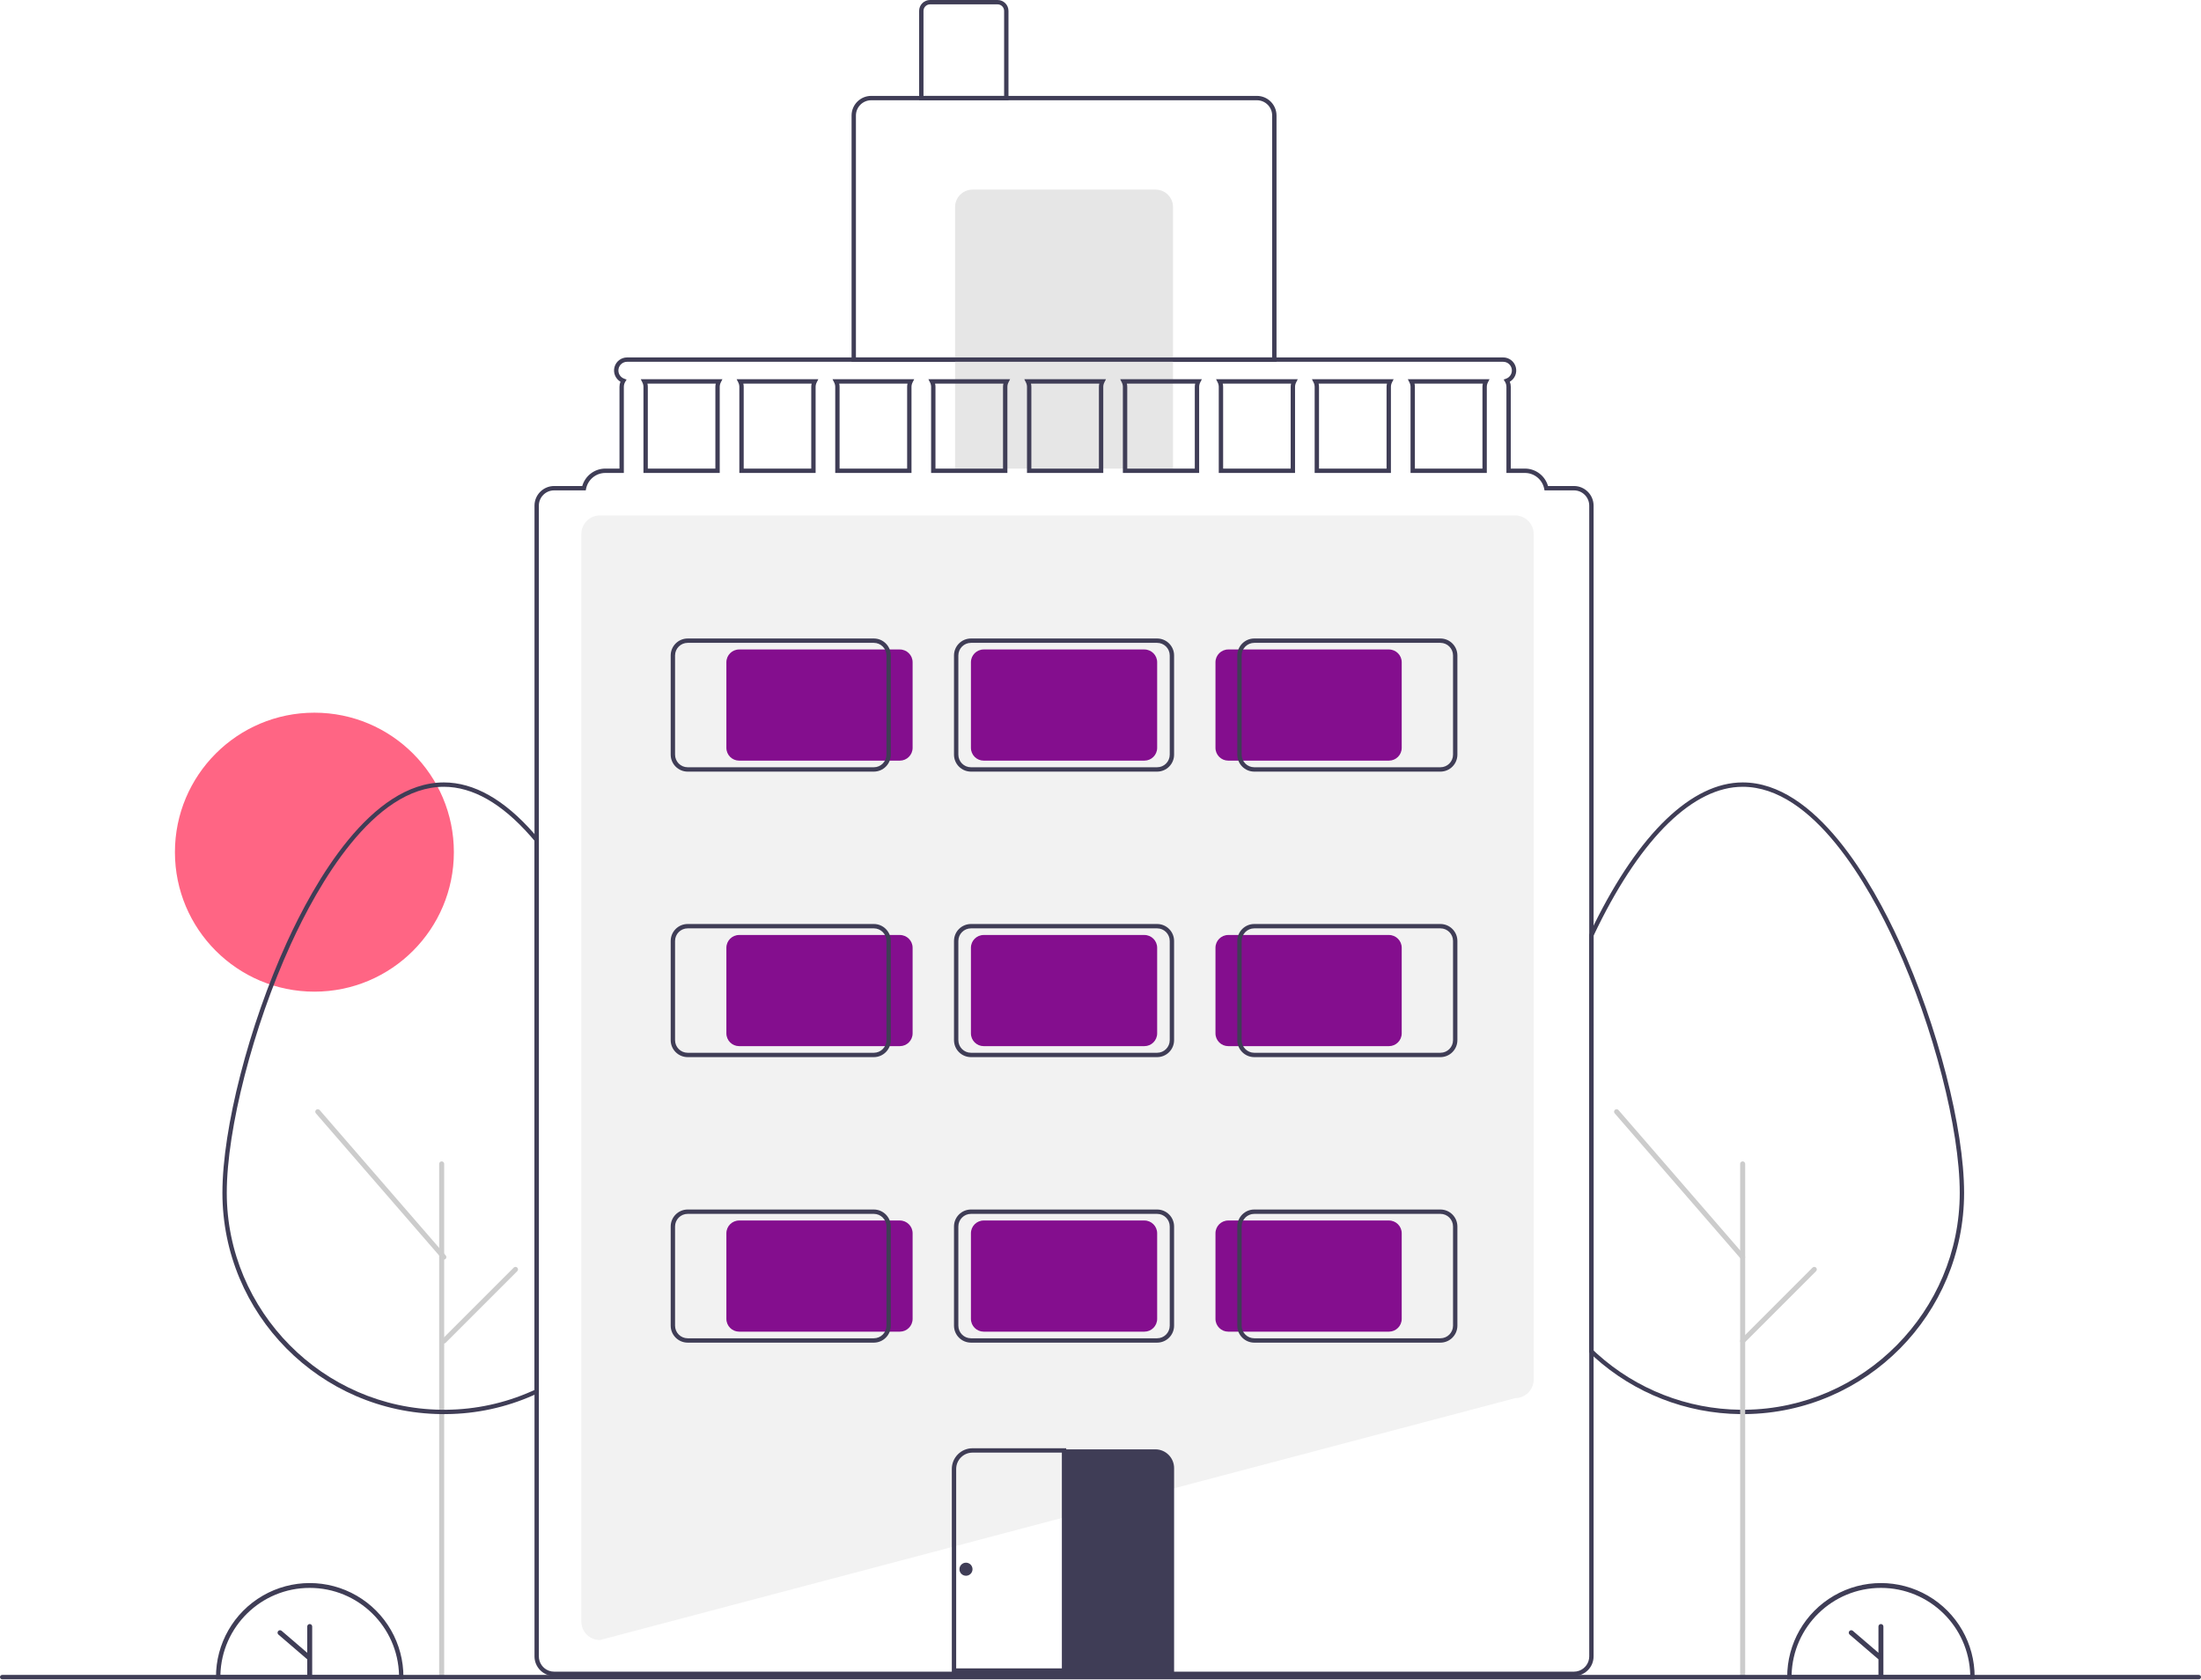
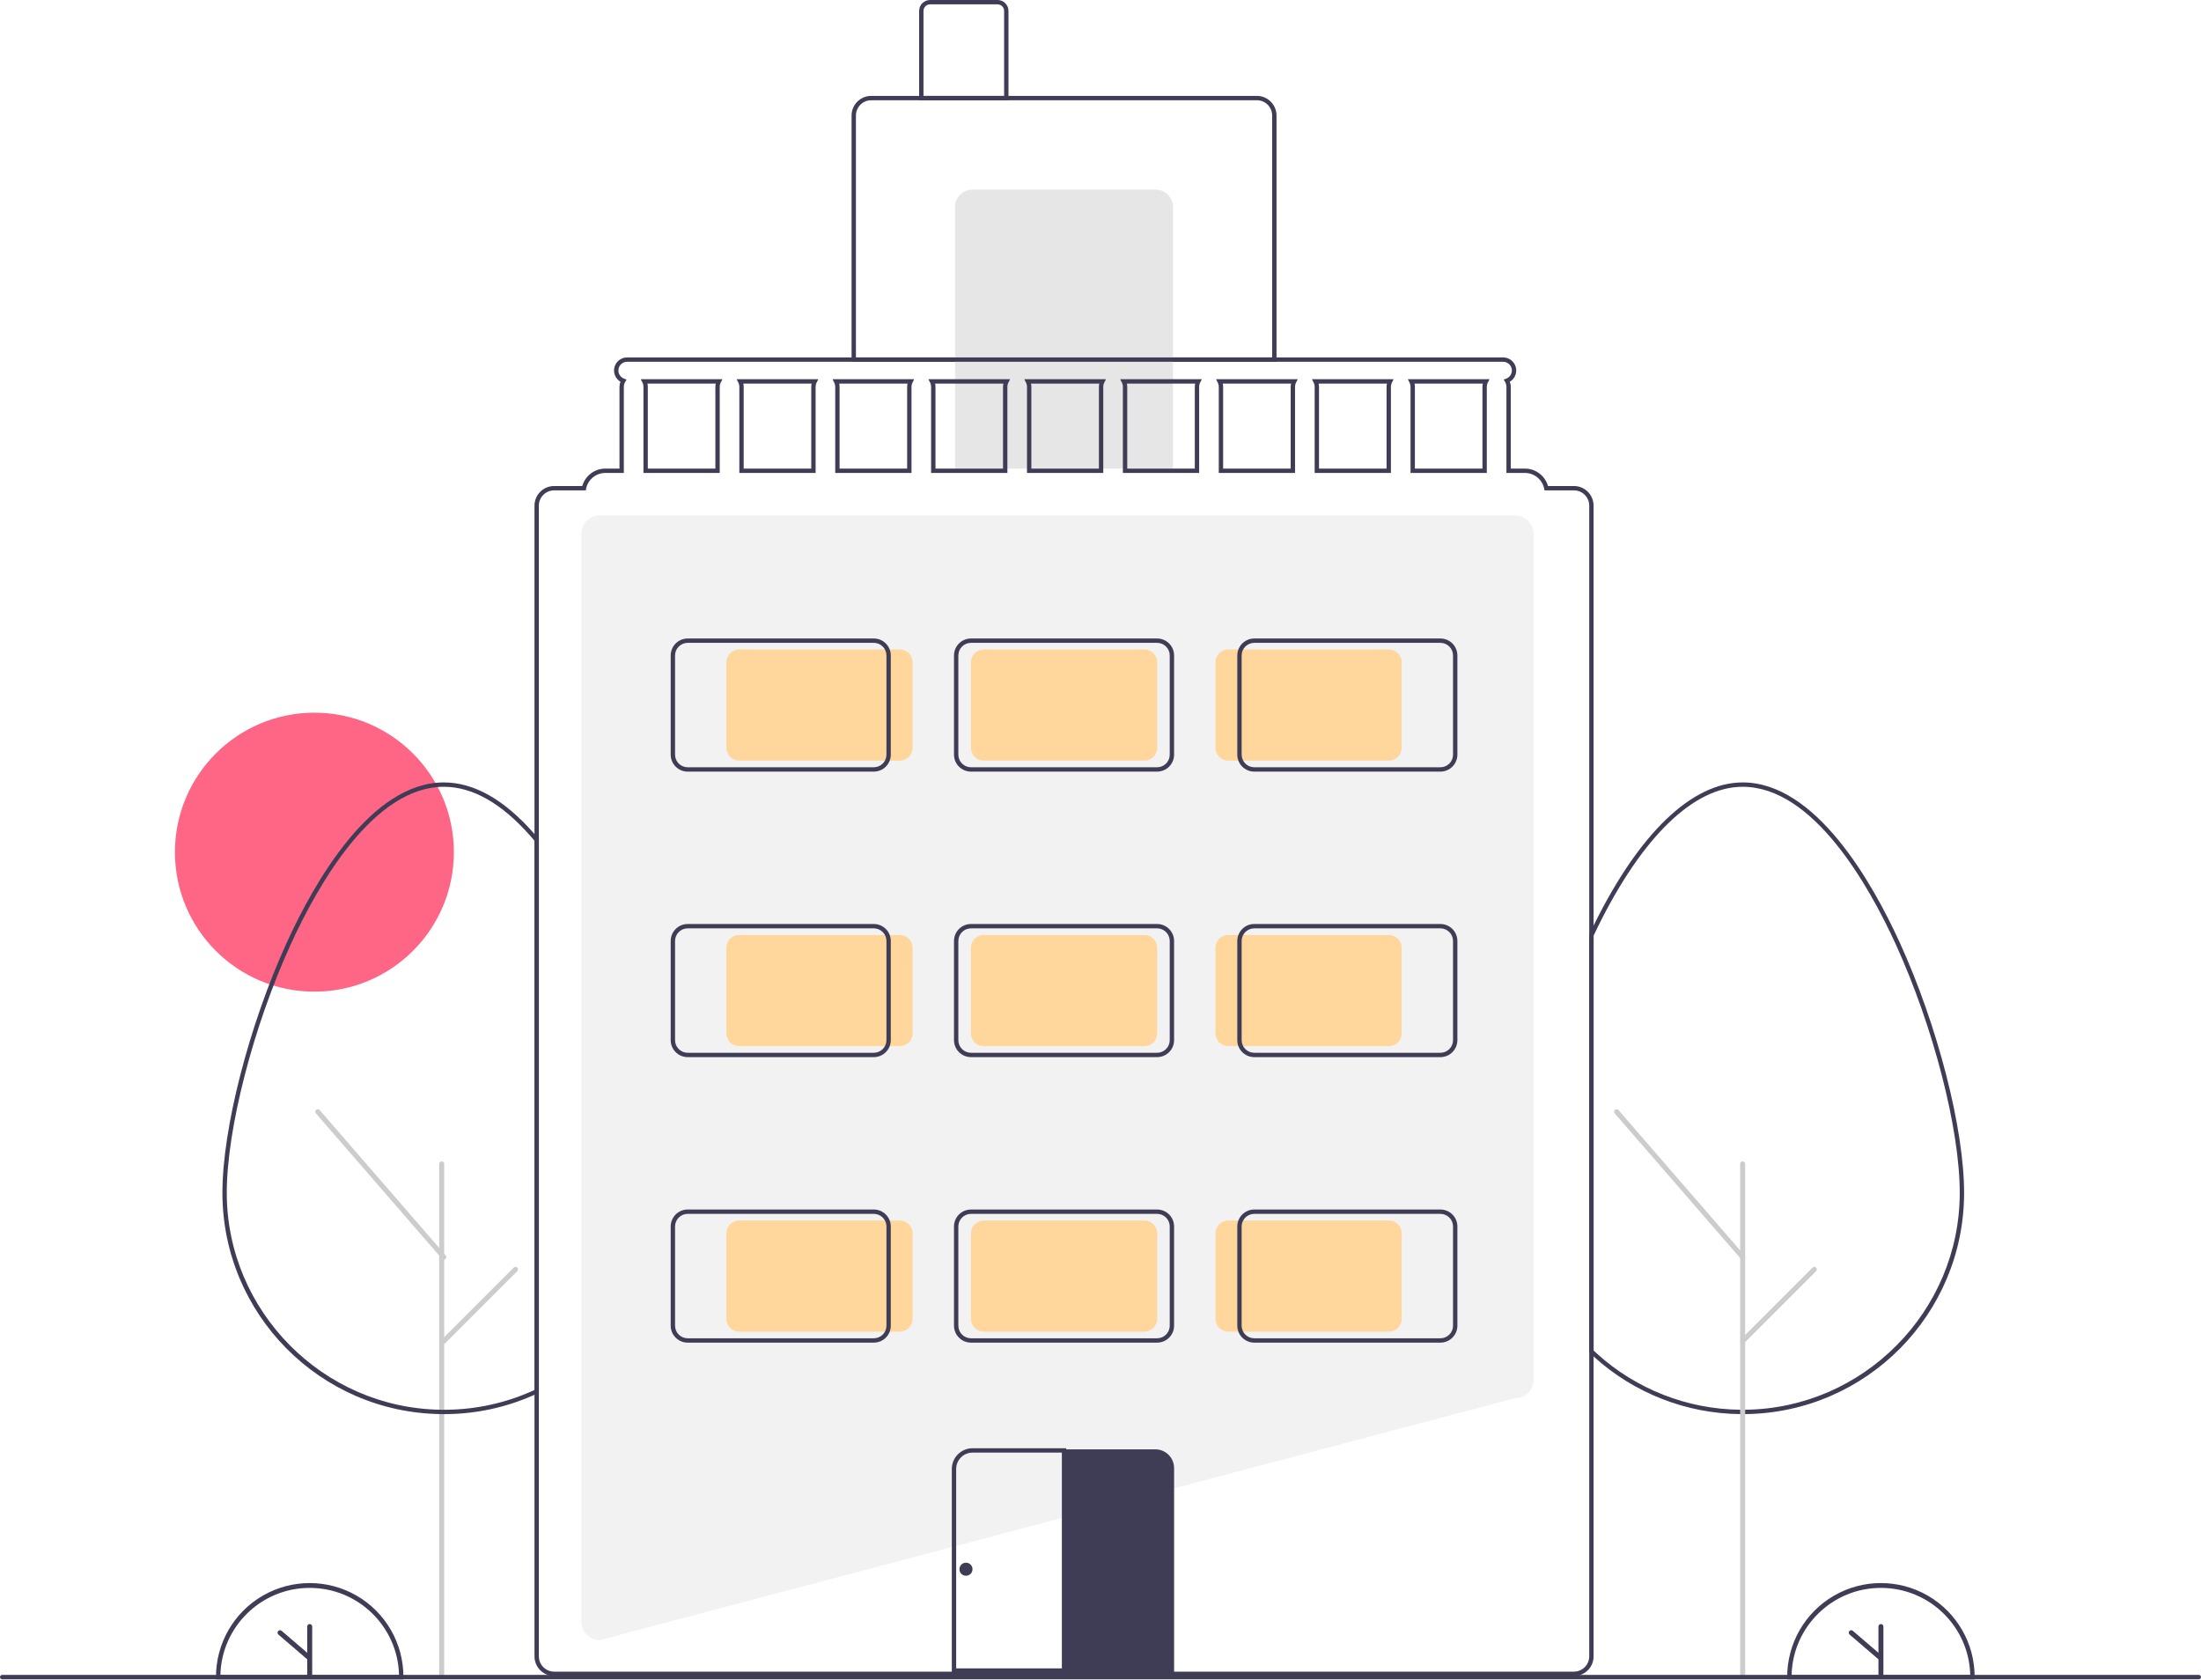
<svg xmlns="http://www.w3.org/2000/svg" id="b7941301-8f37-4054-a4d9-2beb80063dcb" data-name="Layer 1" width="1010" height="770.563" viewBox="0 0 1010 770.563">
  <circle cx="144.272" cy="391" r="64" fill="#ff6584" />
  <path d="M370.337,817.218h-.065a8.51,8.51,0,0,1-8.5-8.5v-499a8.51,8.51,0,0,1,8.5-8.5h420a8.509,8.509,0,0,1,8.5,8.5v388a8.509,8.509,0,0,1-8.434,8.5Z" transform="translate(-95 -64.71826)" fill="#f2f2f2" />
  <path d="M680.772,230.718h-195v-113a9.01,9.01,0,0,1,9-9h177a9.01,9.01,0,0,1,9,9Zm-193-2h191v-111a7.008,7.008,0,0,0-7-7h-177a7.008,7.008,0,0,0-7,7Z" transform="translate(-95 -64.71826)" fill="#3f3d56" />
  <path d="M446.272,87h84a8,8,0,0,1,8,8V215a0,0,0,0,1,0,0h-100a0,0,0,0,1,0,0V95A8,8,0,0,1,446.272,87Z" fill="#e6e6e6" />
  <path d="M557.772,110.718h-41v-41a5.006,5.006,0,0,1,5-5h31a5.006,5.006,0,0,1,5,5Zm-39-2h37v-39a3.003,3.003,0,0,0-3-3h-31a3.003,3.003,0,0,0-3,3Z" transform="translate(-95 -64.71826)" fill="#3f3d56" />
  <path d="M894.682,713.558c-.399,0-.787,0-1.185-.01a101.522,101.522,0,0,1-66.895-26.147q-1.019-.927-2.021-1.879l-.31-.295V493.574l.095-.203c.662-1.403,1.333-2.787,2.005-4.17,20.8-42.229,45.059-65.483,68.31-65.483,33.53,0,59.533,45.994,72.05,73.41,17.405,38.124,29.56,85.364,29.56,114.88a101.576,101.576,0,0,1-100.449,101.54C895.469,713.558,895.07,713.558,894.682,713.558Zm-68.41-29.189c.554.523,1.114,1.04,1.673,1.55a99.531,99.531,0,0,0,65.588,25.629c.405.01.788-.001,1.176.01.363,0,.735,0,1.098-.009,54.312-.603,98.486-45.256,98.486-99.541,0-29.26-12.081-76.159-29.38-114.05-12.317-26.98-37.819-72.24-70.23-72.24-22.448,0-46.07,22.857-66.513,64.362-.634,1.305-1.269,2.615-1.897,3.942Z" transform="translate(-95 -64.71826)" fill="#3f3d56" />
  <path d="M894.677,834.806a1.151,1.151,0,0,1-1.151-1.151V598.787a1.151,1.151,0,1,1,2.301,0V833.656A1.151,1.151,0,0,1,894.677,834.806Z" transform="translate(-95 -64.71826)" fill="#ccc" />
  <path d="M297.677,834.806a1.151,1.151,0,0,1-1.151-1.151V598.787a1.151,1.151,0,1,1,2.301,0V833.656A1.151,1.151,0,0,1,297.677,834.806Z" transform="translate(-95 -64.71826)" fill="#ccc" />
  <path d="M894.678,642.669a1.148,1.148,0,0,1-.87-.397L835.944,575.542a1.151,1.151,0,0,1,1.739-1.508l57.864,66.73a1.151,1.151,0,0,1-.869,1.904Z" transform="translate(-95 -64.71826)" fill="#ccc" />
  <path d="M894.677,681.18a1.151,1.151,0,0,1-.813-1.964l32.879-32.88a1.15,1.15,0,0,1,1.627,1.627L895.49,680.843A1.146,1.146,0,0,1,894.677,681.18Z" transform="translate(-95 -64.71826)" fill="#ccc" />
  <path d="M1001.124,835.282H915.119v-1a43.003,43.003,0,1,1,86.005,0Zm-83.993-2H999.112a41.003,41.003,0,0,0-81.981,0Z" transform="translate(-95 -64.71826)" fill="#3f3d56" />
  <path d="M958.121,809.875a1.135,1.135,0,0,0-1.135,1.135V823.069l-11.748-10.083a1.135,1.135,0,1,0-1.479,1.723L956.986,826.061v7.085a1.135,1.135,0,1,0,2.271,0V811.01A1.135,1.135,0,0,0,958.121,809.875Z" transform="translate(-95 -64.71826)" fill="#3f3d56" />
  <path d="M280.124,835.282H194.119v-1a43.003,43.003,0,1,1,86.005,0Zm-83.993-2H278.112a41.003,41.003,0,0,0-81.981,0Z" transform="translate(-95 -64.71826)" fill="#3f3d56" />
  <path d="M237.121,809.875a1.135,1.135,0,0,0-1.135,1.135V823.069l-11.748-10.083a1.135,1.135,0,1,0-1.479,1.723L235.986,826.061v7.085a1.135,1.135,0,1,0,2.271,0V811.01A1.135,1.135,0,0,0,237.121,809.875Z" transform="translate(-95 -64.71826)" fill="#3f3d56" />
  <path d="M298.682,713.558c-.399,0-.787,0-1.185-.01A101.581,101.581,0,0,1,197.062,612.008c0-29.517,12.156-76.757,29.562-114.88,12.517-27.416,38.523-73.41,72.059-73.41,13.813,0,27.722,7.873,41.342,23.401.675.766,1.352,1.554,2.019,2.362l.229.277V703.745l-.564.273c-.673.326-1.356.632-2.039.928a100.608,100.608,0,0,1-39.827,8.603C299.469,713.558,299.07,713.558,298.682,713.558Zm0-287.84c-32.417,0-57.922,45.261-70.239,72.24-17.299,37.89-29.381,84.789-29.381,114.05,0,54.275,44.174,98.928,98.471,99.54.405.01.782.013,1.175.01.363,0,.735,0,1.098-.009a98.656,98.656,0,0,0,39.061-8.435c.472-.205.94-.412,1.404-.628V450.479c-.579-.695-1.165-1.375-1.75-2.04C325.297,433.362,311.894,425.718,298.682,425.718Z" transform="translate(-95 -64.71826)" fill="#3f3d56" />
  <path d="M298.678,642.669a1.148,1.148,0,0,1-.87-.397L239.944,575.542a1.151,1.151,0,0,1,1.739-1.508l57.864,66.73a1.151,1.151,0,0,1-.869,1.904Z" transform="translate(-95 -64.71826)" fill="#ccc" />
  <path d="M298.677,681.18a1.151,1.151,0,0,1-.813-1.964l32.879-32.88a1.15,1.15,0,0,1,1.627,1.627L299.49,680.843A1.146,1.146,0,0,1,298.677,681.18Z" transform="translate(-95 -64.71826)" fill="#ccc" />
  <path d="M389.031,238.718l.74,1.46a4.423,4.423,0,0,1,.5,2.04v39.5h35v-39.5a4.423,4.423,0,0,1,.5-2.04l.74-1.46Zm34.24,3.5v37.5h-31v-37.5a6.277,6.277,0,0,0-.18-1.5h31.36A6.277,6.277,0,0,0,423.272,242.218Zm9.76-3.5.74,1.46a4.423,4.423,0,0,1,.5,2.04v39.5h35v-39.5a4.423,4.423,0,0,1,.5-2.04l.74-1.46Zm34.24,3.5v37.5h-31v-37.5a6.277,6.277,0,0,0-.18-1.5h31.36A6.277,6.277,0,0,0,467.272,242.218Zm9.76-3.5.74,1.46a4.423,4.423,0,0,1,.5,2.04v39.5h35v-39.5a4.423,4.423,0,0,1,.5-2.04l.74-1.46Zm34.24,3.5v37.5h-31v-37.5a6.277,6.277,0,0,0-.18-1.5h31.36A6.277,6.277,0,0,0,511.272,242.218Zm9.76-3.5.74,1.46a4.423,4.423,0,0,1,.5,2.04v39.5h35v-39.5a4.423,4.423,0,0,1,.5-2.04l.74-1.46Zm34.24,3.5v37.5h-31v-37.5a6.277,6.277,0,0,0-.18-1.5h31.36A6.277,6.277,0,0,0,555.272,242.218Zm9.76-3.5.74,1.46a4.423,4.423,0,0,1,.5,2.04v39.5h35v-39.5a4.423,4.423,0,0,1,.5-2.04l.74-1.46Zm34.24,3.5v37.5h-31v-37.5a6.277,6.277,0,0,0-.18-1.5h31.36A6.277,6.277,0,0,0,599.272,242.218Zm9.76-3.5.74,1.46a4.423,4.423,0,0,1,.5,2.04v39.5h35v-39.5a4.423,4.423,0,0,1,.5-2.04l.74-1.46Zm34.24,3.5v37.5h-31v-37.5a6.277,6.277,0,0,0-.18-1.5h31.36A6.277,6.277,0,0,0,643.272,242.218Zm9.76-3.5.74,1.46a4.423,4.423,0,0,1,.5,2.04v39.5h35v-39.5a4.423,4.423,0,0,1,.5-2.04l.74-1.46Zm34.24,3.5v37.5h-31v-37.5a6.277,6.277,0,0,0-.18-1.5h31.36A6.277,6.277,0,0,0,687.272,242.218Zm9.76-3.5.74,1.46a4.423,4.423,0,0,1,.5,2.04v39.5h35v-39.5a4.423,4.423,0,0,1,.5-2.04l.74-1.46Zm34.24,3.5v37.5h-31v-37.5a6.277,6.277,0,0,0-.18-1.5h31.36A6.277,6.277,0,0,0,731.272,242.218Zm9.76-3.5.74,1.46a4.423,4.423,0,0,1,.5,2.04v39.5h35v-39.5a4.423,4.423,0,0,1,.5-2.04l.74-1.46Zm34.24,3.5v37.5h-31v-37.5a6.277,6.277,0,0,0-.18-1.5h31.36A6.277,6.277,0,0,0,775.272,242.218Zm-34.24-3.5.74,1.46a4.423,4.423,0,0,1,.5,2.04v39.5h35v-39.5a4.423,4.423,0,0,1,.5-2.04l.74-1.46Zm34.24,3.5v37.5h-31v-37.5a6.277,6.277,0,0,0-.18-1.5h31.36A6.277,6.277,0,0,0,775.272,242.218Zm-78.24-3.5.74,1.46a4.423,4.423,0,0,1,.5,2.04v39.5h35v-39.5a4.423,4.423,0,0,1,.5-2.04l.74-1.46Zm34.24,3.5v37.5h-31v-37.5a6.277,6.277,0,0,0-.18-1.5h31.36A6.277,6.277,0,0,0,731.272,242.218Zm-78.24-3.5.74,1.46a4.423,4.423,0,0,1,.5,2.04v39.5h35v-39.5a4.423,4.423,0,0,1,.5-2.04l.74-1.46Zm34.24,3.5v37.5h-31v-37.5a6.277,6.277,0,0,0-.18-1.5h31.36A6.277,6.277,0,0,0,687.272,242.218Zm-78.24-3.5.74,1.46a4.423,4.423,0,0,1,.5,2.04v39.5h35v-39.5a4.423,4.423,0,0,1,.5-2.04l.74-1.46Zm34.24,3.5v37.5h-31v-37.5a6.277,6.277,0,0,0-.18-1.5h31.36A6.277,6.277,0,0,0,643.272,242.218Zm-78.24-3.5.74,1.46a4.423,4.423,0,0,1,.5,2.04v39.5h35v-39.5a4.423,4.423,0,0,1,.5-2.04l.74-1.46Zm34.24,3.5v37.5h-31v-37.5a6.277,6.277,0,0,0-.18-1.5h31.36A6.277,6.277,0,0,0,599.272,242.218Zm-78.24-3.5.74,1.46a4.423,4.423,0,0,1,.5,2.04v39.5h35v-39.5a4.423,4.423,0,0,1,.5-2.04l.74-1.46Zm34.24,3.5v37.5h-31v-37.5a6.277,6.277,0,0,0-.18-1.5h31.36A6.277,6.277,0,0,0,555.272,242.218Zm-78.24-3.5.74,1.46a4.423,4.423,0,0,1,.5,2.04v39.5h35v-39.5a4.423,4.423,0,0,1,.5-2.04l.74-1.46Zm34.24,3.5v37.5h-31v-37.5a6.277,6.277,0,0,0-.18-1.5h31.36A6.277,6.277,0,0,0,511.272,242.218Zm-78.24-3.5.74,1.46a4.423,4.423,0,0,1,.5,2.04v39.5h35v-39.5a4.423,4.423,0,0,1,.5-2.04l.74-1.46Zm34.24,3.5v37.5h-31v-37.5a6.277,6.277,0,0,0-.18-1.5h31.36A6.277,6.277,0,0,0,467.272,242.218Zm-78.24-3.5.74,1.46a4.423,4.423,0,0,1,.5,2.04v39.5h35v-39.5a4.423,4.423,0,0,1,.5-2.04l.74-1.46Zm34.24,3.5v37.5h-31v-37.5a6.277,6.277,0,0,0-.18-1.5h31.36A6.277,6.277,0,0,0,423.272,242.218Zm317.76-3.5.74,1.46a4.423,4.423,0,0,1,.5,2.04v39.5h35v-39.5a4.423,4.423,0,0,1,.5-2.04l.74-1.46Zm34.24,3.5v37.5h-31v-37.5a6.277,6.277,0,0,0-.18-1.5h31.36A6.277,6.277,0,0,0,775.272,242.218Zm-78.24-3.5.74,1.46a4.423,4.423,0,0,1,.5,2.04v39.5h35v-39.5a4.423,4.423,0,0,1,.5-2.04l.74-1.46Zm34.24,3.5v37.5h-31v-37.5a6.277,6.277,0,0,0-.18-1.5h31.36A6.277,6.277,0,0,0,731.272,242.218Zm-78.24-3.5.74,1.46a4.423,4.423,0,0,1,.5,2.04v39.5h35v-39.5a4.423,4.423,0,0,1,.5-2.04l.74-1.46Zm34.24,3.5v37.5h-31v-37.5a6.277,6.277,0,0,0-.18-1.5h31.36A6.277,6.277,0,0,0,687.272,242.218Zm-78.24-3.5.74,1.46a4.423,4.423,0,0,1,.5,2.04v39.5h35v-39.5a4.423,4.423,0,0,1,.5-2.04l.74-1.46Zm34.24,3.5v37.5h-31v-37.5a6.277,6.277,0,0,0-.18-1.5h31.36A6.277,6.277,0,0,0,643.272,242.218Zm-78.24-3.5.74,1.46a4.423,4.423,0,0,1,.5,2.04v39.5h35v-39.5a4.423,4.423,0,0,1,.5-2.04l.74-1.46Zm34.24,3.5v37.5h-31v-37.5a6.277,6.277,0,0,0-.18-1.5h31.36A6.277,6.277,0,0,0,599.272,242.218Zm-78.24-3.5.74,1.46a4.423,4.423,0,0,1,.5,2.04v39.5h35v-39.5a4.423,4.423,0,0,1,.5-2.04l.74-1.46Zm34.24,3.5v37.5h-31v-37.5a6.277,6.277,0,0,0-.18-1.5h31.36A6.277,6.277,0,0,0,555.272,242.218Zm-78.24-3.5.74,1.46a4.423,4.423,0,0,1,.5,2.04v39.5h35v-39.5a4.423,4.423,0,0,1,.5-2.04l.74-1.46Zm34.24,3.5v37.5h-31v-37.5a6.277,6.277,0,0,0-.18-1.5h31.36A6.277,6.277,0,0,0,511.272,242.218Zm-78.24-3.5.74,1.46a4.423,4.423,0,0,1,.5,2.04v39.5h35v-39.5a4.423,4.423,0,0,1,.5-2.04l.74-1.46Zm34.24,3.5v37.5h-31v-37.5a6.277,6.277,0,0,0-.18-1.5h31.36A6.277,6.277,0,0,0,467.272,242.218Zm-78.24-3.5.74,1.46a4.423,4.423,0,0,1,.5,2.04v39.5h35v-39.5a4.423,4.423,0,0,1,.5-2.04l.74-1.46Zm34.24,3.5v37.5h-31v-37.5a6.277,6.277,0,0,0-.18-1.5h31.36A6.277,6.277,0,0,0,423.272,242.218Zm317.76-3.5.74,1.46a4.423,4.423,0,0,1,.5,2.04v39.5h35v-39.5a4.423,4.423,0,0,1,.5-2.04l.74-1.46Zm34.24,3.5v37.5h-31v-37.5a6.277,6.277,0,0,0-.18-1.5h31.36A6.277,6.277,0,0,0,775.272,242.218Zm-78.24-3.5.74,1.46a4.423,4.423,0,0,1,.5,2.04v39.5h35v-39.5a4.423,4.423,0,0,1,.5-2.04l.74-1.46Zm34.24,3.5v37.5h-31v-37.5a6.277,6.277,0,0,0-.18-1.5h31.36A6.277,6.277,0,0,0,731.272,242.218Zm-78.24-3.5.74,1.46a4.423,4.423,0,0,1,.5,2.04v39.5h35v-39.5a4.423,4.423,0,0,1,.5-2.04l.74-1.46Zm34.24,3.5v37.5h-31v-37.5a6.277,6.277,0,0,0-.18-1.5h31.36A6.277,6.277,0,0,0,687.272,242.218Zm-78.24-3.5.74,1.46a4.423,4.423,0,0,1,.5,2.04v39.5h35v-39.5a4.423,4.423,0,0,1,.5-2.04l.74-1.46Zm34.24,3.5v37.5h-31v-37.5a6.277,6.277,0,0,0-.18-1.5h31.36A6.277,6.277,0,0,0,643.272,242.218Zm-78.24-3.5.74,1.46a4.423,4.423,0,0,1,.5,2.04v39.5h35v-39.5a4.423,4.423,0,0,1,.5-2.04l.74-1.46Zm34.24,3.5v37.5h-31v-37.5a6.277,6.277,0,0,0-.18-1.5h31.36A6.277,6.277,0,0,0,599.272,242.218Zm-78.24-3.5.74,1.46a4.423,4.423,0,0,1,.5,2.04v39.5h35v-39.5a4.423,4.423,0,0,1,.5-2.04l.74-1.46Zm34.24,3.5v37.5h-31v-37.5a6.277,6.277,0,0,0-.18-1.5h31.36A6.277,6.277,0,0,0,555.272,242.218Zm-78.24-3.5.74,1.46a4.423,4.423,0,0,1,.5,2.04v39.5h35v-39.5a4.423,4.423,0,0,1,.5-2.04l.74-1.46Zm34.24,3.5v37.5h-31v-37.5a6.277,6.277,0,0,0-.18-1.5h31.36A6.277,6.277,0,0,0,511.272,242.218Zm-78.24-3.5.74,1.46a4.423,4.423,0,0,1,.5,2.04v39.5h35v-39.5a4.423,4.423,0,0,1,.5-2.04l.74-1.46Zm34.24,3.5v37.5h-31v-37.5a6.277,6.277,0,0,0-.18-1.5h31.36A6.277,6.277,0,0,0,467.272,242.218Zm-78.24-3.5.74,1.46a4.423,4.423,0,0,1,.5,2.04v39.5h35v-39.5a4.423,4.423,0,0,1,.5-2.04l.74-1.46Zm34.24,3.5v37.5h-31v-37.5a6.277,6.277,0,0,0-.18-1.5h31.36A6.277,6.277,0,0,0,423.272,242.218Zm317.76-3.5.74,1.46a4.423,4.423,0,0,1,.5,2.04v39.5h35v-39.5a4.423,4.423,0,0,1,.5-2.04l.74-1.46Zm34.24,3.5v37.5h-31v-37.5a6.277,6.277,0,0,0-.18-1.5h31.36A6.277,6.277,0,0,0,775.272,242.218Zm-78.24-3.5.74,1.46a4.423,4.423,0,0,1,.5,2.04v39.5h35v-39.5a4.423,4.423,0,0,1,.5-2.04l.74-1.46Zm34.24,3.5v37.5h-31v-37.5a6.277,6.277,0,0,0-.18-1.5h31.36A6.277,6.277,0,0,0,731.272,242.218Zm-78.24-3.5.74,1.46a4.423,4.423,0,0,1,.5,2.04v39.5h35v-39.5a4.423,4.423,0,0,1,.5-2.04l.74-1.46Zm34.24,3.5v37.5h-31v-37.5a6.277,6.277,0,0,0-.18-1.5h31.36A6.277,6.277,0,0,0,687.272,242.218Zm-78.24-3.5.74,1.46a4.423,4.423,0,0,1,.5,2.04v39.5h35v-39.5a4.423,4.423,0,0,1,.5-2.04l.74-1.46Zm34.24,3.5v37.5h-31v-37.5a6.277,6.277,0,0,0-.18-1.5h31.36A6.277,6.277,0,0,0,643.272,242.218Zm-78.24-3.5.74,1.46a4.423,4.423,0,0,1,.5,2.04v39.5h35v-39.5a4.423,4.423,0,0,1,.5-2.04l.74-1.46Zm34.24,3.5v37.5h-31v-37.5a6.277,6.277,0,0,0-.18-1.5h31.36A6.277,6.277,0,0,0,599.272,242.218Zm-78.24-3.5.74,1.46a4.423,4.423,0,0,1,.5,2.04v39.5h35v-39.5a4.423,4.423,0,0,1,.5-2.04l.74-1.46Zm34.24,3.5v37.5h-31v-37.5a6.277,6.277,0,0,0-.18-1.5h31.36A6.277,6.277,0,0,0,555.272,242.218Zm-78.24-3.5.74,1.46a4.423,4.423,0,0,1,.5,2.04v39.5h35v-39.5a4.423,4.423,0,0,1,.5-2.04l.74-1.46Zm34.24,3.5v37.5h-31v-37.5a6.277,6.277,0,0,0-.18-1.5h31.36A6.277,6.277,0,0,0,511.272,242.218Zm-78.24-3.5.74,1.46a4.423,4.423,0,0,1,.5,2.04v39.5h35v-39.5a4.423,4.423,0,0,1,.5-2.04l.74-1.46Zm34.24,3.5v37.5h-31v-37.5a6.277,6.277,0,0,0-.18-1.5h31.36A6.277,6.277,0,0,0,467.272,242.218Zm-78.24-3.5.74,1.46a4.423,4.423,0,0,1,.5,2.04v39.5h35v-39.5a4.423,4.423,0,0,1,.5-2.04l.74-1.46Zm34.24,3.5v37.5h-31v-37.5a6.277,6.277,0,0,0-.18-1.5h31.36A6.277,6.277,0,0,0,423.272,242.218Zm317.76-3.5.74,1.46a4.423,4.423,0,0,1,.5,2.04v39.5h35v-39.5a4.423,4.423,0,0,1,.5-2.04l.74-1.46Zm34.24,3.5v37.5h-31v-37.5a6.277,6.277,0,0,0-.18-1.5h31.36A6.277,6.277,0,0,0,775.272,242.218Zm-77.5-2.04a4.423,4.423,0,0,1,.5,2.04v39.5h35v-39.5a4.423,4.423,0,0,1,.5-2.04l.74-1.46H697.031Zm33.68.54a6.277,6.277,0,0,0-.18,1.5v37.5h-31v-37.5a6.277,6.277,0,0,0-.18-1.5Zm-77.68-.54a4.423,4.423,0,0,1,.5,2.04v39.5h35v-39.5a4.423,4.423,0,0,1,.5-2.04l.74-1.46H653.031Zm33.68.54a6.277,6.277,0,0,0-.18,1.5v37.5h-31v-37.5a6.277,6.277,0,0,0-.18-1.5Zm-77.68-.54a4.423,4.423,0,0,1,.5,2.04v39.5h35v-39.5a4.423,4.423,0,0,1,.5-2.04l.74-1.46H609.031Zm33.68.54a6.277,6.277,0,0,0-.18,1.5v37.5h-31v-37.5a6.277,6.277,0,0,0-.18-1.5Zm-77.68-.54a4.423,4.423,0,0,1,.5,2.04v39.5h35v-39.5a4.423,4.423,0,0,1,.5-2.04l.74-1.46H565.031Zm33.68.54a6.277,6.277,0,0,0-.18,1.5v37.5h-31v-37.5a6.277,6.277,0,0,0-.18-1.5Zm-77.68-.54a4.423,4.423,0,0,1,.5,2.04v39.5h35v-39.5a4.423,4.423,0,0,1,.5-2.04l.74-1.46H521.031Zm33.68.54a6.277,6.277,0,0,0-.18,1.5v37.5h-31v-37.5a6.277,6.277,0,0,0-.18-1.5Zm-77.68-.54a4.423,4.423,0,0,1,.5,2.04v39.5h35v-39.5a4.423,4.423,0,0,1,.5-2.04l.74-1.46H477.031Zm33.68.54a6.277,6.277,0,0,0-.18,1.5v37.5h-31v-37.5a6.277,6.277,0,0,0-.18-1.5Zm-77.68-.54a4.423,4.423,0,0,1,.5,2.04v39.5h35v-39.5a4.423,4.423,0,0,1,.5-2.04l.74-1.46H433.031Zm33.68.54a6.277,6.277,0,0,0-.18,1.5v37.5h-31v-37.5a6.277,6.277,0,0,0-.18-1.5Zm-77.68-.54a4.423,4.423,0,0,1,.5,2.04v39.5h35v-39.5a4.423,4.423,0,0,1,.5-2.04l.74-1.46H389.031Zm33.68.54a6.277,6.277,0,0,0-.18,1.5v37.5h-31v-37.5a6.277,6.277,0,0,0-.18-1.5Zm318.32-.54a4.423,4.423,0,0,1,.5,2.04v39.5h35v-39.5a4.423,4.423,0,0,1,.5-2.04l.74-1.46H741.031Zm33.68.54a6.277,6.277,0,0,0-.18,1.5v37.5h-31v-37.5a6.277,6.277,0,0,0-.18-1.5Zm-77.68-.54a4.423,4.423,0,0,1,.5,2.04v39.5h35v-39.5a4.423,4.423,0,0,1,.5-2.04l.74-1.46H697.031Zm33.68.54a6.277,6.277,0,0,0-.18,1.5v37.5h-31v-37.5a6.277,6.277,0,0,0-.18-1.5Zm-77.68-.54a4.423,4.423,0,0,1,.5,2.04v39.5h35v-39.5a4.423,4.423,0,0,1,.5-2.04l.74-1.46H653.031Zm33.68.54a6.277,6.277,0,0,0-.18,1.5v37.5h-31v-37.5a6.277,6.277,0,0,0-.18-1.5Zm-77.68-.54a4.423,4.423,0,0,1,.5,2.04v39.5h35v-39.5a4.423,4.423,0,0,1,.5-2.04l.74-1.46H609.031Zm33.68.54a6.277,6.277,0,0,0-.18,1.5v37.5h-31v-37.5a6.277,6.277,0,0,0-.18-1.5Zm-77.68-.54a4.423,4.423,0,0,1,.5,2.04v39.5h35v-39.5a4.423,4.423,0,0,1,.5-2.04l.74-1.46H565.031Zm33.68.54a6.277,6.277,0,0,0-.18,1.5v37.5h-31v-37.5a6.277,6.277,0,0,0-.18-1.5Zm-77.68-.54a4.423,4.423,0,0,1,.5,2.04v39.5h35v-39.5a4.423,4.423,0,0,1,.5-2.04l.74-1.46H521.031Zm33.68.54a6.277,6.277,0,0,0-.18,1.5v37.5h-31v-37.5a6.277,6.277,0,0,0-.18-1.5Zm-77.68-.54a4.423,4.423,0,0,1,.5,2.04v39.5h35v-39.5a4.423,4.423,0,0,1,.5-2.04l.74-1.46H477.031Zm33.68.54a6.277,6.277,0,0,0-.18,1.5v37.5h-31v-37.5a6.277,6.277,0,0,0-.18-1.5Zm-77.68-.54a4.423,4.423,0,0,1,.5,2.04v39.5h35v-39.5a4.423,4.423,0,0,1,.5-2.04l.74-1.46H433.031Zm33.68.54a6.277,6.277,0,0,0-.18,1.5v37.5h-31v-37.5a6.277,6.277,0,0,0-.18-1.5Zm-77.68-.54a4.423,4.423,0,0,1,.5,2.04v39.5h35v-39.5a4.423,4.423,0,0,1,.5-2.04l.74-1.46H389.031Zm33.68.54a6.277,6.277,0,0,0-.18,1.5v37.5h-31v-37.5a6.277,6.277,0,0,0-.18-1.5Zm393.82,47H805.352a11.031,11.031,0,0,0-10.58-8h-6.5v-37.5a6.252,6.252,0,0,0-.45-2.35,5.989,5.989,0,0,0-3.05-11.15h-402a5.989,5.989,0,0,0-3.05,11.15,6.252,6.252,0,0,0-.45,2.35v37.5h-6.5a11.031,11.031,0,0,0-10.58,8H349.272a9.014,9.014,0,0,0-9,9v528a9.02,9.02,0,0,0,9,9h468a9.013,9.013,0,0,0,9-9v-528A9.014,9.014,0,0,0,817.272,287.718Zm7,537a7.005,7.005,0,0,1-4.57,6.56,6.723,6.723,0,0,1-2.43.44h-468a6.723,6.723,0,0,1-2.43-.44,7.005,7.005,0,0,1-4.57-6.56v-528a7.008,7.008,0,0,1,7-7h14.52l.16-.8a9.032,9.032,0,0,1,8.82-7.2h8.5v-39.5a4.494,4.494,0,0,1,.64-2.31l.62-1.03-1.13-.42a3.989,3.989,0,0,1,1.37-7.74h402a3.989,3.989,0,0,1,1.37,7.74l-1.13.42.62,1.03a4.489,4.489,0,0,1,.64,2.31v39.5h8.5a9.031,9.031,0,0,1,8.82,7.2l.16.8h13.52a7.008,7.008,0,0,1,7,7Zm-435.24-586,.74,1.46a4.423,4.423,0,0,1,.5,2.04v39.5h35v-39.5a4.423,4.423,0,0,1,.5-2.04l.74-1.46Zm34.24,3.5v37.5h-31v-37.5a6.277,6.277,0,0,0-.18-1.5h31.36A6.277,6.277,0,0,0,423.272,242.218Zm9.76-3.5.74,1.46a4.423,4.423,0,0,1,.5,2.04v39.5h35v-39.5a4.423,4.423,0,0,1,.5-2.04l.74-1.46Zm34.24,3.5v37.5h-31v-37.5a6.277,6.277,0,0,0-.18-1.5h31.36A6.277,6.277,0,0,0,467.272,242.218Zm9.76-3.5.74,1.46a4.423,4.423,0,0,1,.5,2.04v39.5h35v-39.5a4.423,4.423,0,0,1,.5-2.04l.74-1.46Zm34.24,3.5v37.5h-31v-37.5a6.277,6.277,0,0,0-.18-1.5h31.36A6.277,6.277,0,0,0,511.272,242.218Zm9.76-3.5.74,1.46a4.423,4.423,0,0,1,.5,2.04v39.5h35v-39.5a4.423,4.423,0,0,1,.5-2.04l.74-1.46Zm34.24,3.5v37.5h-31v-37.5a6.277,6.277,0,0,0-.18-1.5h31.36A6.277,6.277,0,0,0,555.272,242.218Zm9.76-3.5.74,1.46a4.423,4.423,0,0,1,.5,2.04v39.5h35v-39.5a4.423,4.423,0,0,1,.5-2.04l.74-1.46Zm34.24,3.5v37.5h-31v-37.5a6.277,6.277,0,0,0-.18-1.5h31.36A6.277,6.277,0,0,0,599.272,242.218Zm9.76-3.5.74,1.46a4.423,4.423,0,0,1,.5,2.04v39.5h35v-39.5a4.423,4.423,0,0,1,.5-2.04l.74-1.46Zm34.24,3.5v37.5h-31v-37.5a6.277,6.277,0,0,0-.18-1.5h31.36A6.277,6.277,0,0,0,643.272,242.218Zm9.76-3.5.74,1.46a4.423,4.423,0,0,1,.5,2.04v39.5h35v-39.5a4.423,4.423,0,0,1,.5-2.04l.74-1.46Zm34.24,3.5v37.5h-31v-37.5a6.277,6.277,0,0,0-.18-1.5h31.36A6.277,6.277,0,0,0,687.272,242.218Zm9.76-3.5.74,1.46a4.423,4.423,0,0,1,.5,2.04v39.5h35v-39.5a4.423,4.423,0,0,1,.5-2.04l.74-1.46Zm34.24,3.5v37.5h-31v-37.5a6.277,6.277,0,0,0-.18-1.5h31.36A6.277,6.277,0,0,0,731.272,242.218Zm9.76-3.5.74,1.46a4.423,4.423,0,0,1,.5,2.04v39.5h35v-39.5a4.423,4.423,0,0,1,.5-2.04l.74-1.46Zm34.24,3.5v37.5h-31v-37.5a6.277,6.277,0,0,0-.18-1.5h31.36A6.277,6.277,0,0,0,775.272,242.218Zm-386.24-3.5.74,1.46a4.423,4.423,0,0,1,.5,2.04v39.5h35v-39.5a4.423,4.423,0,0,1,.5-2.04l.74-1.46Zm34.24,3.5v37.5h-31v-37.5a6.277,6.277,0,0,0-.18-1.5h31.36A6.277,6.277,0,0,0,423.272,242.218Zm9.76-3.5.74,1.46a4.423,4.423,0,0,1,.5,2.04v39.5h35v-39.5a4.423,4.423,0,0,1,.5-2.04l.74-1.46Zm34.24,3.5v37.5h-31v-37.5a6.277,6.277,0,0,0-.18-1.5h31.36A6.277,6.277,0,0,0,467.272,242.218Zm9.76-3.5.74,1.46a4.423,4.423,0,0,1,.5,2.04v39.5h35v-39.5a4.423,4.423,0,0,1,.5-2.04l.74-1.46Zm34.24,3.5v37.5h-31v-37.5a6.277,6.277,0,0,0-.18-1.5h31.36A6.277,6.277,0,0,0,511.272,242.218Zm9.76-3.5.74,1.46a4.423,4.423,0,0,1,.5,2.04v39.5h35v-39.5a4.423,4.423,0,0,1,.5-2.04l.74-1.46Zm34.24,3.5v37.5h-31v-37.5a6.277,6.277,0,0,0-.18-1.5h31.36A6.277,6.277,0,0,0,555.272,242.218Zm9.76-3.5.74,1.46a4.423,4.423,0,0,1,.5,2.04v39.5h35v-39.5a4.423,4.423,0,0,1,.5-2.04l.74-1.46Zm34.24,3.5v37.5h-31v-37.5a6.277,6.277,0,0,0-.18-1.5h31.36A6.277,6.277,0,0,0,599.272,242.218Zm9.76-3.5.74,1.46a4.423,4.423,0,0,1,.5,2.04v39.5h35v-39.5a4.423,4.423,0,0,1,.5-2.04l.74-1.46Zm34.24,3.5v37.5h-31v-37.5a6.277,6.277,0,0,0-.18-1.5h31.36A6.277,6.277,0,0,0,643.272,242.218Zm9.76-3.5.74,1.46a4.423,4.423,0,0,1,.5,2.04v39.5h35v-39.5a4.423,4.423,0,0,1,.5-2.04l.74-1.46Zm34.24,3.5v37.5h-31v-37.5a6.277,6.277,0,0,0-.18-1.5h31.36A6.277,6.277,0,0,0,687.272,242.218Zm9.76-3.5.74,1.46a4.423,4.423,0,0,1,.5,2.04v39.5h35v-39.5a4.423,4.423,0,0,1,.5-2.04l.74-1.46Zm34.24,3.5v37.5h-31v-37.5a6.277,6.277,0,0,0-.18-1.5h31.36A6.277,6.277,0,0,0,731.272,242.218Zm9.76-3.5.74,1.46a4.423,4.423,0,0,1,.5,2.04v39.5h35v-39.5a4.423,4.423,0,0,1,.5-2.04l.74-1.46Zm34.24,3.5v37.5h-31v-37.5a6.277,6.277,0,0,0-.18-1.5h31.36A6.277,6.277,0,0,0,775.272,242.218Zm-386.24-3.5.74,1.46a4.423,4.423,0,0,1,.5,2.04v39.5h35v-39.5a4.423,4.423,0,0,1,.5-2.04l.74-1.46Zm34.24,3.5v37.5h-31v-37.5a6.277,6.277,0,0,0-.18-1.5h31.36A6.277,6.277,0,0,0,423.272,242.218Zm9.76-3.5.74,1.46a4.423,4.423,0,0,1,.5,2.04v39.5h35v-39.5a4.423,4.423,0,0,1,.5-2.04l.74-1.46Zm34.24,3.5v37.5h-31v-37.5a6.277,6.277,0,0,0-.18-1.5h31.36A6.277,6.277,0,0,0,467.272,242.218Zm9.76-3.5.74,1.46a4.423,4.423,0,0,1,.5,2.04v39.5h35v-39.5a4.423,4.423,0,0,1,.5-2.04l.74-1.46Zm34.24,3.5v37.5h-31v-37.5a6.277,6.277,0,0,0-.18-1.5h31.36A6.277,6.277,0,0,0,511.272,242.218Zm9.76-3.5.74,1.46a4.423,4.423,0,0,1,.5,2.04v39.5h35v-39.5a4.423,4.423,0,0,1,.5-2.04l.74-1.46Zm34.24,3.5v37.5h-31v-37.5a6.277,6.277,0,0,0-.18-1.5h31.36A6.277,6.277,0,0,0,555.272,242.218Zm9.76-3.5.74,1.46a4.423,4.423,0,0,1,.5,2.04v39.5h35v-39.5a4.423,4.423,0,0,1,.5-2.04l.74-1.46Zm34.24,3.5v37.5h-31v-37.5a6.277,6.277,0,0,0-.18-1.5h31.36A6.277,6.277,0,0,0,599.272,242.218Zm9.76-3.5.74,1.46a4.423,4.423,0,0,1,.5,2.04v39.5h35v-39.5a4.423,4.423,0,0,1,.5-2.04l.74-1.46Zm34.24,3.5v37.5h-31v-37.5a6.277,6.277,0,0,0-.18-1.5h31.36A6.277,6.277,0,0,0,643.272,242.218Zm9.76-3.5.74,1.46a4.423,4.423,0,0,1,.5,2.04v39.5h35v-39.5a4.423,4.423,0,0,1,.5-2.04l.74-1.46Zm34.24,3.5v37.5h-31v-37.5a6.277,6.277,0,0,0-.18-1.5h31.36A6.277,6.277,0,0,0,687.272,242.218Zm9.76-3.5.74,1.46a4.423,4.423,0,0,1,.5,2.04v39.5h35v-39.5a4.423,4.423,0,0,1,.5-2.04l.74-1.46Zm34.24,3.5v37.5h-31v-37.5a6.277,6.277,0,0,0-.18-1.5h31.36A6.277,6.277,0,0,0,731.272,242.218Zm9.76-3.5.74,1.46a4.423,4.423,0,0,1,.5,2.04v39.5h35v-39.5a4.423,4.423,0,0,1,.5-2.04l.74-1.46Zm34.24,3.5v37.5h-31v-37.5a6.277,6.277,0,0,0-.18-1.5h31.36A6.277,6.277,0,0,0,775.272,242.218Zm-386.24-3.5.74,1.46a4.423,4.423,0,0,1,.5,2.04v39.5h35v-39.5a4.423,4.423,0,0,1,.5-2.04l.74-1.46Zm34.24,3.5v37.5h-31v-37.5a6.277,6.277,0,0,0-.18-1.5h31.36A6.277,6.277,0,0,0,423.272,242.218Zm9.76-3.5.74,1.46a4.423,4.423,0,0,1,.5,2.04v39.5h35v-39.5a4.423,4.423,0,0,1,.5-2.04l.74-1.46Zm34.24,3.5v37.5h-31v-37.5a6.277,6.277,0,0,0-.18-1.5h31.36A6.277,6.277,0,0,0,467.272,242.218Zm9.76-3.5.74,1.46a4.423,4.423,0,0,1,.5,2.04v39.5h35v-39.5a4.423,4.423,0,0,1,.5-2.04l.74-1.46Zm34.24,3.5v37.5h-31v-37.5a6.277,6.277,0,0,0-.18-1.5h31.36A6.277,6.277,0,0,0,511.272,242.218Zm9.76-3.5.74,1.46a4.423,4.423,0,0,1,.5,2.04v39.5h35v-39.5a4.423,4.423,0,0,1,.5-2.04l.74-1.46Zm34.24,3.5v37.5h-31v-37.5a6.277,6.277,0,0,0-.18-1.5h31.36A6.277,6.277,0,0,0,555.272,242.218Zm9.76-3.5.74,1.46a4.423,4.423,0,0,1,.5,2.04v39.5h35v-39.5a4.423,4.423,0,0,1,.5-2.04l.74-1.46Zm34.24,3.5v37.5h-31v-37.5a6.277,6.277,0,0,0-.18-1.5h31.36A6.277,6.277,0,0,0,599.272,242.218Zm9.76-3.5.74,1.46a4.423,4.423,0,0,1,.5,2.04v39.5h35v-39.5a4.423,4.423,0,0,1,.5-2.04l.74-1.46Zm34.24,3.5v37.5h-31v-37.5a6.277,6.277,0,0,0-.18-1.5h31.36A6.277,6.277,0,0,0,643.272,242.218Zm9.76-3.5.74,1.46a4.423,4.423,0,0,1,.5,2.04v39.5h35v-39.5a4.423,4.423,0,0,1,.5-2.04l.74-1.46Zm34.24,3.5v37.5h-31v-37.5a6.277,6.277,0,0,0-.18-1.5h31.36A6.277,6.277,0,0,0,687.272,242.218Zm9.76-3.5.74,1.46a4.423,4.423,0,0,1,.5,2.04v39.5h35v-39.5a4.423,4.423,0,0,1,.5-2.04l.74-1.46Zm34.24,3.5v37.5h-31v-37.5a6.277,6.277,0,0,0-.18-1.5h31.36A6.277,6.277,0,0,0,731.272,242.218Zm9.76-3.5.74,1.46a4.423,4.423,0,0,1,.5,2.04v39.5h35v-39.5a4.423,4.423,0,0,1,.5-2.04l.74-1.46Zm34.24,3.5v37.5h-31v-37.5a6.277,6.277,0,0,0-.18-1.5h31.36A6.277,6.277,0,0,0,775.272,242.218Z" transform="translate(-95 -64.71826)" fill="#3f3d56" />
-   <path d="M507.924,413.718H434.181a5.865,5.865,0,0,1-5.858-5.858V368.576a5.865,5.865,0,0,1,5.858-5.858h73.743a5.865,5.865,0,0,1,5.858,5.858v39.284A5.865,5.865,0,0,1,507.924,413.718Z" transform="translate(-95 -64.71826)" fill="#840e8e" />
-   <path d="M620.143,413.718H546.4a5.865,5.865,0,0,1-5.858-5.858V368.576A5.865,5.865,0,0,1,546.4,362.718h73.743a5.865,5.865,0,0,1,5.858,5.858v39.284A5.865,5.865,0,0,1,620.143,413.718Z" transform="translate(-95 -64.71826)" fill="#840e8e" />
-   <path d="M732.363,413.718H658.62a5.865,5.865,0,0,1-5.858-5.858V368.576a5.865,5.865,0,0,1,5.858-5.858h73.743a5.865,5.865,0,0,1,5.858,5.858v39.284A5.865,5.865,0,0,1,732.363,413.718Z" transform="translate(-95 -64.71826)" fill="#840e8e" />
-   <path d="M507.924,544.718H434.181a5.865,5.865,0,0,1-5.858-5.858V499.576a5.865,5.865,0,0,1,5.858-5.858h73.743a5.865,5.865,0,0,1,5.858,5.858v39.284A5.865,5.865,0,0,1,507.924,544.718Z" transform="translate(-95 -64.71826)" fill="#840e8e" />
-   <path d="M620.143,544.718H546.4a5.865,5.865,0,0,1-5.858-5.858V499.576A5.865,5.865,0,0,1,546.4,493.718h73.743a5.865,5.865,0,0,1,5.858,5.858v39.284A5.865,5.865,0,0,1,620.143,544.718Z" transform="translate(-95 -64.71826)" fill="#840e8e" />
-   <path d="M732.363,544.718H658.62a5.865,5.865,0,0,1-5.858-5.858V499.576a5.865,5.865,0,0,1,5.858-5.858h73.743a5.865,5.865,0,0,1,5.858,5.858v39.284A5.865,5.865,0,0,1,732.363,544.718Z" transform="translate(-95 -64.71826)" fill="#840e8e" />
-   <path d="M507.924,675.718H434.181a5.865,5.865,0,0,1-5.858-5.858V630.576a5.865,5.865,0,0,1,5.858-5.858h73.743a5.865,5.865,0,0,1,5.858,5.858v39.284A5.865,5.865,0,0,1,507.924,675.718Z" transform="translate(-95 -64.71826)" fill="#840e8e" />
-   <path d="M620.143,675.718H546.4a5.865,5.865,0,0,1-5.858-5.858V630.576A5.865,5.865,0,0,1,546.4,624.718h73.743a5.865,5.865,0,0,1,5.858,5.858v39.284A5.865,5.865,0,0,1,620.143,675.718Z" transform="translate(-95 -64.71826)" fill="#840e8e" />
-   <path d="M732.363,675.718H658.62a5.865,5.865,0,0,1-5.858-5.858V630.576a5.865,5.865,0,0,1,5.858-5.858h73.743a5.865,5.865,0,0,1,5.858,5.858v39.284A5.865,5.865,0,0,1,732.363,675.718Z" transform="translate(-95 -64.71826)" fill="#840e8e" />
+   <path d="M507.924,413.718H434.181a5.865,5.865,0,0,1-5.858-5.858V368.576a5.865,5.865,0,0,1,5.858-5.858h73.743a5.865,5.865,0,0,1,5.858,5.858v39.284A5.865,5.865,0,0,1,507.924,413.718Z" transform="translate(-95 -64.71826)" fill="#ffd79d" />
+   <path d="M620.143,413.718H546.4a5.865,5.865,0,0,1-5.858-5.858V368.576A5.865,5.865,0,0,1,546.4,362.718h73.743a5.865,5.865,0,0,1,5.858,5.858v39.284A5.865,5.865,0,0,1,620.143,413.718Z" transform="translate(-95 -64.71826)" fill="#ffd79d" />
+   <path d="M732.363,413.718H658.62a5.865,5.865,0,0,1-5.858-5.858V368.576a5.865,5.865,0,0,1,5.858-5.858h73.743a5.865,5.865,0,0,1,5.858,5.858v39.284A5.865,5.865,0,0,1,732.363,413.718Z" transform="translate(-95 -64.71826)" fill="#ffd79d" />
+   <path d="M507.924,544.718H434.181a5.865,5.865,0,0,1-5.858-5.858V499.576a5.865,5.865,0,0,1,5.858-5.858h73.743a5.865,5.865,0,0,1,5.858,5.858v39.284A5.865,5.865,0,0,1,507.924,544.718Z" transform="translate(-95 -64.71826)" fill="#ffd79d" />
+   <path d="M620.143,544.718H546.4a5.865,5.865,0,0,1-5.858-5.858V499.576A5.865,5.865,0,0,1,546.4,493.718h73.743a5.865,5.865,0,0,1,5.858,5.858v39.284A5.865,5.865,0,0,1,620.143,544.718Z" transform="translate(-95 -64.71826)" fill="#ffd79d" />
+   <path d="M732.363,544.718H658.62a5.865,5.865,0,0,1-5.858-5.858V499.576a5.865,5.865,0,0,1,5.858-5.858h73.743a5.865,5.865,0,0,1,5.858,5.858v39.284A5.865,5.865,0,0,1,732.363,544.718Z" transform="translate(-95 -64.71826)" fill="#ffd79d" />
+   <path d="M507.924,675.718H434.181a5.865,5.865,0,0,1-5.858-5.858V630.576a5.865,5.865,0,0,1,5.858-5.858h73.743a5.865,5.865,0,0,1,5.858,5.858v39.284A5.865,5.865,0,0,1,507.924,675.718Z" transform="translate(-95 -64.71826)" fill="#ffd79d" />
+   <path d="M620.143,675.718H546.4a5.865,5.865,0,0,1-5.858-5.858V630.576A5.865,5.865,0,0,1,546.4,624.718h73.743a5.865,5.865,0,0,1,5.858,5.858v39.284A5.865,5.865,0,0,1,620.143,675.718Z" transform="translate(-95 -64.71826)" fill="#ffd79d" />
+   <path d="M732.363,675.718H658.62a5.865,5.865,0,0,1-5.858-5.858V630.576a5.865,5.865,0,0,1,5.858-5.858h73.743a5.865,5.865,0,0,1,5.858,5.858v39.284A5.865,5.865,0,0,1,732.363,675.718Z" transform="translate(-95 -64.71826)" fill="#ffd79d" />
  <path d="M495.985,418.759H410.558a7.795,7.795,0,0,1-7.786-7.787V365.464a7.795,7.795,0,0,1,7.786-7.787h85.427a7.795,7.795,0,0,1,7.786,7.787v45.508A7.795,7.795,0,0,1,495.985,418.759Zm-85.427-59.081a5.793,5.793,0,0,0-5.786,5.787v45.508a5.793,5.793,0,0,0,5.786,5.787h85.427a5.793,5.793,0,0,0,5.786-5.787V365.464a5.793,5.793,0,0,0-5.786-5.787Z" transform="translate(-95 -64.71826)" fill="#3f3d56" />
  <path d="M625.985,418.759H540.558a7.795,7.795,0,0,1-7.786-7.787V365.464a7.795,7.795,0,0,1,7.786-7.787h85.427a7.795,7.795,0,0,1,7.786,7.787v45.508A7.795,7.795,0,0,1,625.985,418.759ZM540.558,359.678a5.793,5.793,0,0,0-5.786,5.787v45.508a5.793,5.793,0,0,0,5.786,5.787h85.427a5.793,5.793,0,0,0,5.786-5.787V365.464a5.793,5.793,0,0,0-5.786-5.787Z" transform="translate(-95 -64.71826)" fill="#3f3d56" />
  <path d="M755.985,418.759H670.558a7.795,7.795,0,0,1-7.786-7.787V365.464a7.795,7.795,0,0,1,7.786-7.787h85.427a7.795,7.795,0,0,1,7.786,7.787v45.508A7.795,7.795,0,0,1,755.985,418.759ZM670.558,359.678a5.793,5.793,0,0,0-5.786,5.787v45.508a5.793,5.793,0,0,0,5.786,5.787h85.427a5.793,5.793,0,0,0,5.786-5.787V365.464a5.793,5.793,0,0,0-5.786-5.787Z" transform="translate(-95 -64.71826)" fill="#3f3d56" />
  <path d="M495.985,549.759H410.558a7.795,7.795,0,0,1-7.786-7.787V496.464a7.795,7.795,0,0,1,7.786-7.787h85.427a7.795,7.795,0,0,1,7.786,7.787v45.508A7.795,7.795,0,0,1,495.985,549.759Zm-85.427-59.081a5.793,5.793,0,0,0-5.786,5.787v45.508a5.793,5.793,0,0,0,5.786,5.787h85.427a5.793,5.793,0,0,0,5.786-5.787V496.464a5.793,5.793,0,0,0-5.786-5.787Z" transform="translate(-95 -64.71826)" fill="#3f3d56" />
  <path d="M625.985,549.759H540.558a7.795,7.795,0,0,1-7.786-7.787V496.464a7.795,7.795,0,0,1,7.786-7.787h85.427a7.795,7.795,0,0,1,7.786,7.787v45.508A7.795,7.795,0,0,1,625.985,549.759ZM540.558,490.678a5.793,5.793,0,0,0-5.786,5.787v45.508a5.793,5.793,0,0,0,5.786,5.787h85.427a5.793,5.793,0,0,0,5.786-5.787V496.464a5.793,5.793,0,0,0-5.786-5.787Z" transform="translate(-95 -64.71826)" fill="#3f3d56" />
  <path d="M755.985,549.759H670.558a7.795,7.795,0,0,1-7.786-7.787V496.464a7.795,7.795,0,0,1,7.786-7.787h85.427a7.795,7.795,0,0,1,7.786,7.787v45.508A7.795,7.795,0,0,1,755.985,549.759ZM670.558,490.678a5.793,5.793,0,0,0-5.786,5.787v45.508a5.793,5.793,0,0,0,5.786,5.787h85.427a5.793,5.793,0,0,0,5.786-5.787V496.464a5.793,5.793,0,0,0-5.786-5.787Z" transform="translate(-95 -64.71826)" fill="#3f3d56" />
  <path d="M495.985,680.759H410.558a7.795,7.795,0,0,1-7.786-7.787V627.464a7.795,7.795,0,0,1,7.786-7.787h85.427a7.795,7.795,0,0,1,7.786,7.787v45.508A7.795,7.795,0,0,1,495.985,680.759Zm-85.427-59.081a5.793,5.793,0,0,0-5.786,5.787v45.508a5.793,5.793,0,0,0,5.786,5.787h85.427a5.793,5.793,0,0,0,5.786-5.787V627.464a5.793,5.793,0,0,0-5.786-5.787Z" transform="translate(-95 -64.71826)" fill="#3f3d56" />
  <path d="M625.985,680.759H540.558a7.795,7.795,0,0,1-7.786-7.787V627.464a7.795,7.795,0,0,1,7.786-7.787h85.427a7.795,7.795,0,0,1,7.786,7.787v45.508A7.795,7.795,0,0,1,625.985,680.759ZM540.558,621.678a5.793,5.793,0,0,0-5.786,5.787v45.508a5.793,5.793,0,0,0,5.786,5.787h85.427a5.793,5.793,0,0,0,5.786-5.787V627.464a5.793,5.793,0,0,0-5.786-5.787Z" transform="translate(-95 -64.71826)" fill="#3f3d56" />
  <path d="M755.985,680.759H670.558a7.795,7.795,0,0,1-7.786-7.787V627.464a7.795,7.795,0,0,1,7.786-7.787h85.427a7.795,7.795,0,0,1,7.786,7.787v45.508A7.795,7.795,0,0,1,755.985,680.759ZM670.558,621.678a5.793,5.793,0,0,0-5.786,5.787v45.508a5.793,5.793,0,0,0,5.786,5.787h85.427a5.793,5.793,0,0,0,5.786-5.787V627.464a5.793,5.793,0,0,0-5.786-5.787Z" transform="translate(-95 -64.71826)" fill="#3f3d56" />
  <path d="M1104,835.218H96a1,1,0,0,1,0-2H1104a1,1,0,0,1,0,2Z" transform="translate(-95 -64.71826)" fill="#3f3d56" />
  <path d="M633.772,738.429a8.607,8.607,0,0,0-8.5-8.71h-42v103.5h50.5Z" transform="translate(-95 -64.71826)" fill="#3f3d56" />
  <path d="M584.272,832.218h-52.5v-93.5a9.511,9.511,0,0,1,9.5-9.5h43Zm-50.5-2h48.5v-99h-41a7.508,7.508,0,0,0-7.5,7.5Z" transform="translate(-95 -64.71826)" fill="#3f3d56" />
  <circle cx="443.272" cy="720" r="3" fill="#3f3d56" />
</svg>
